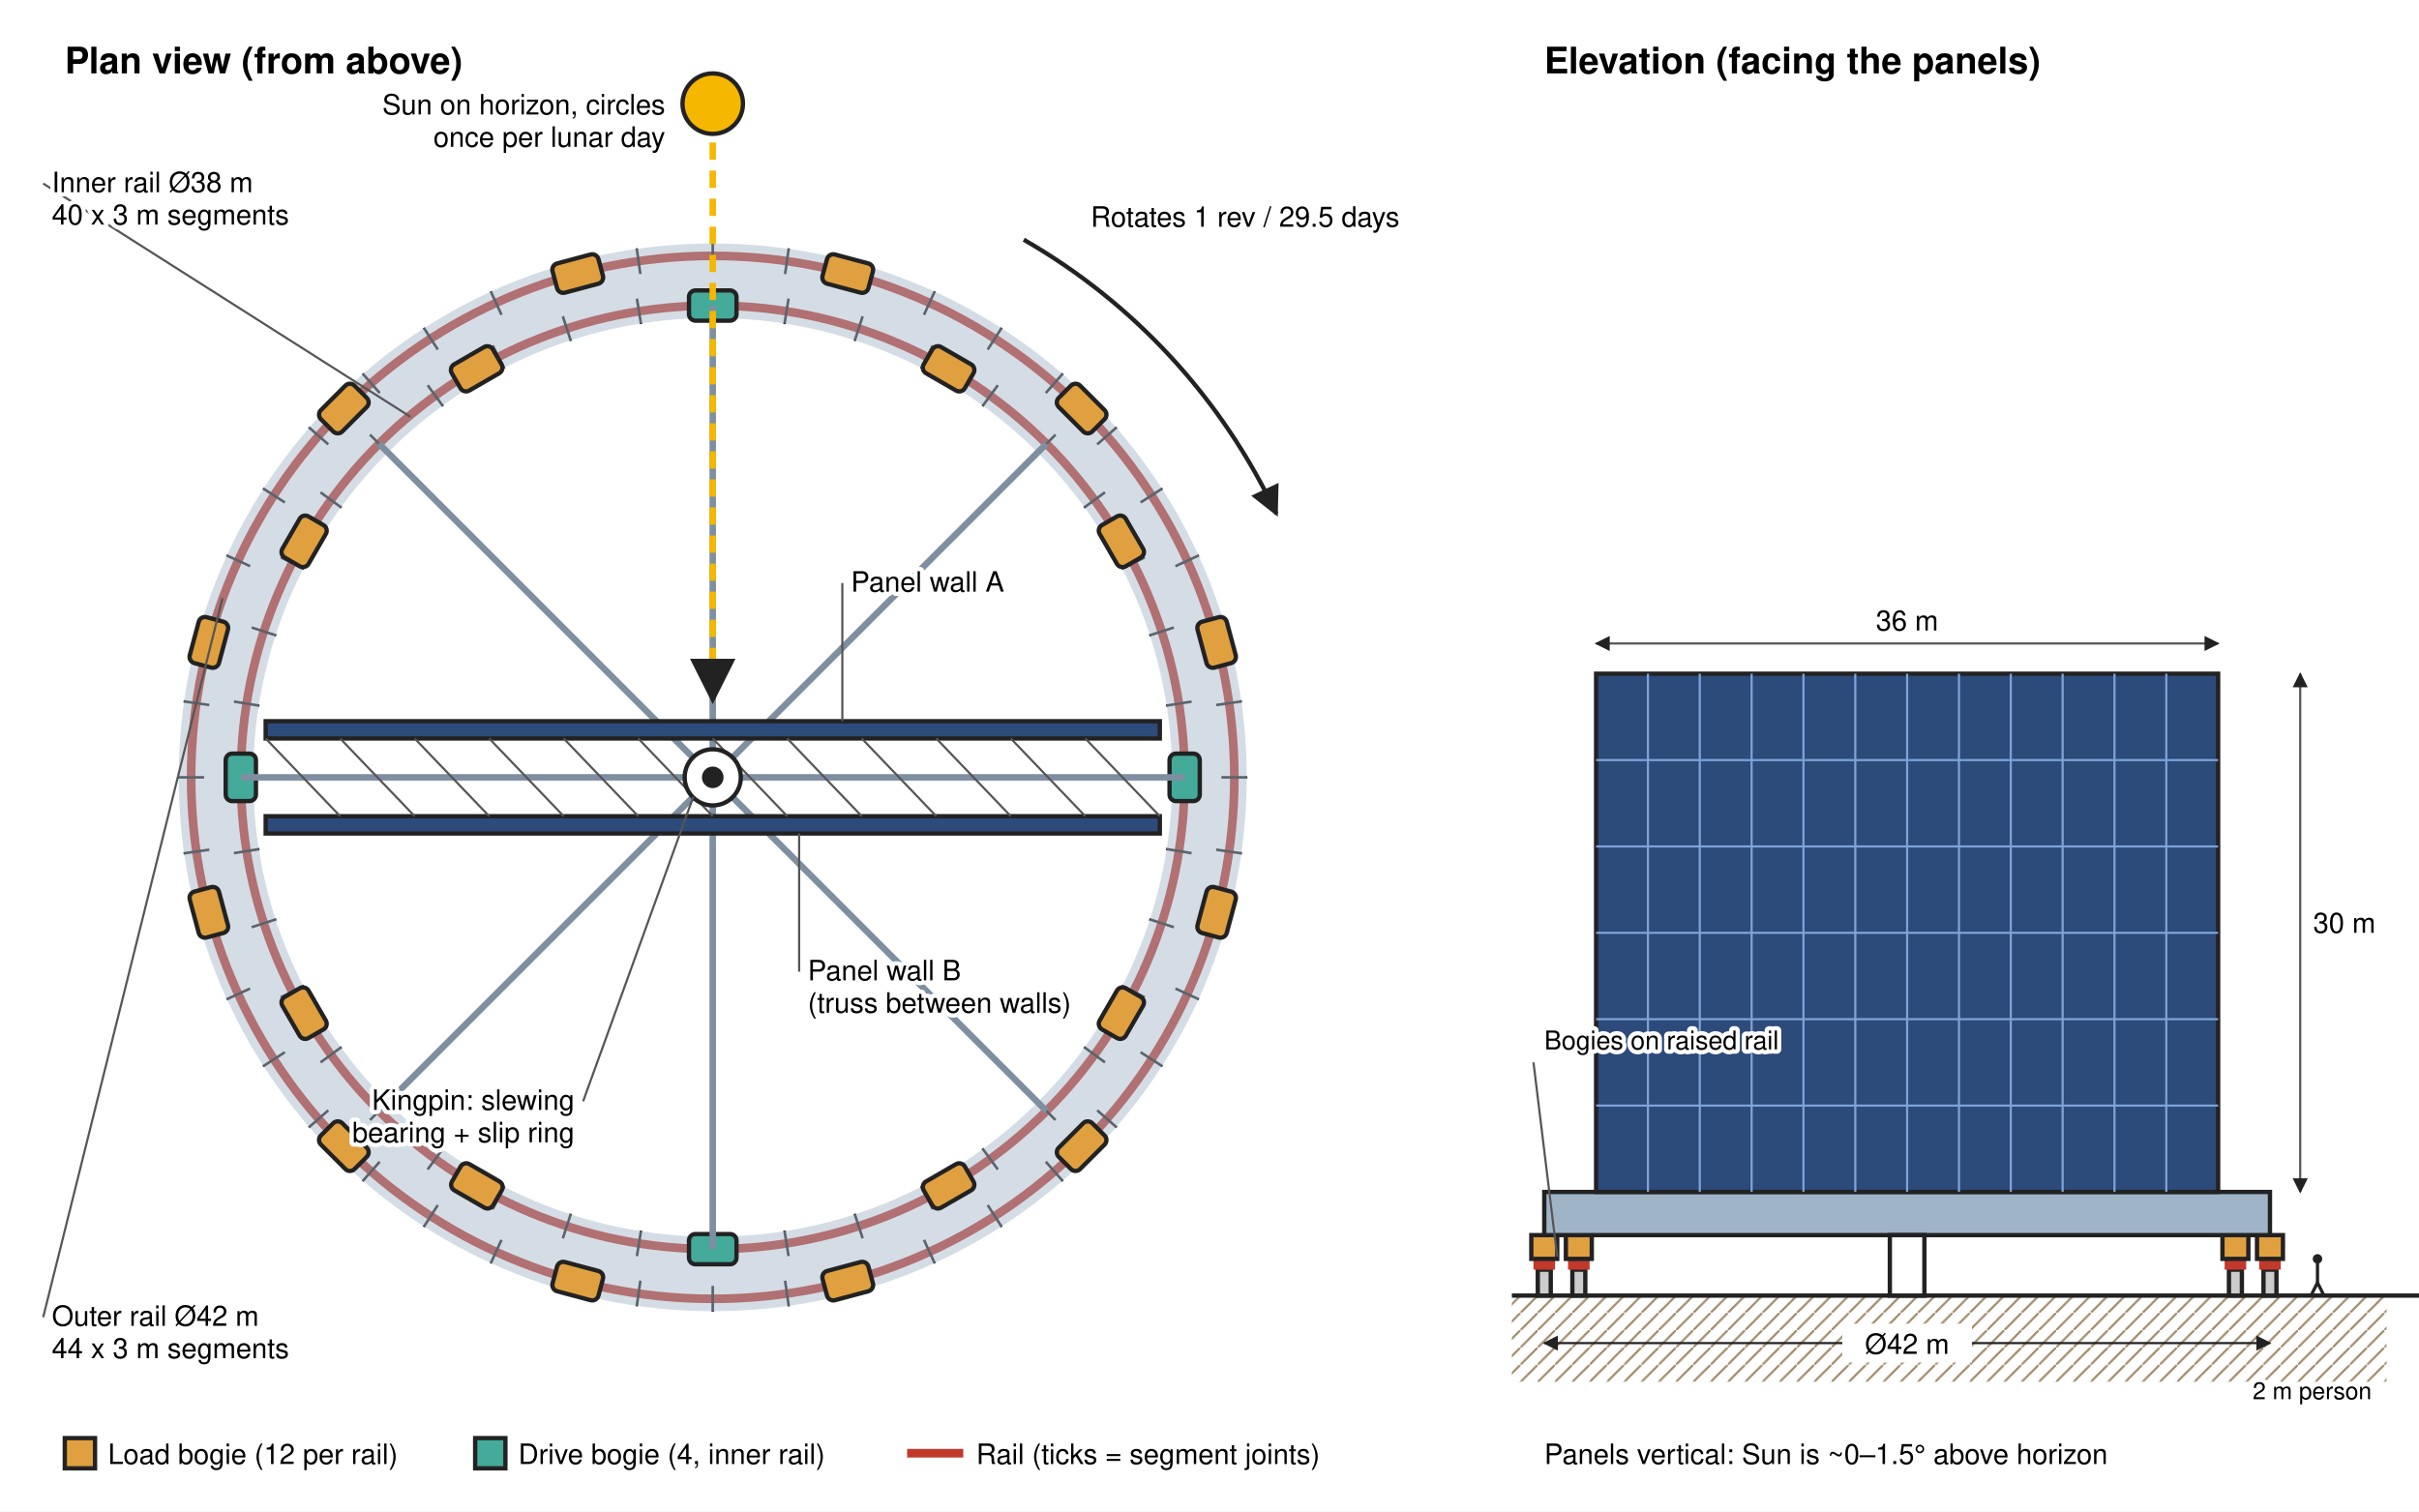
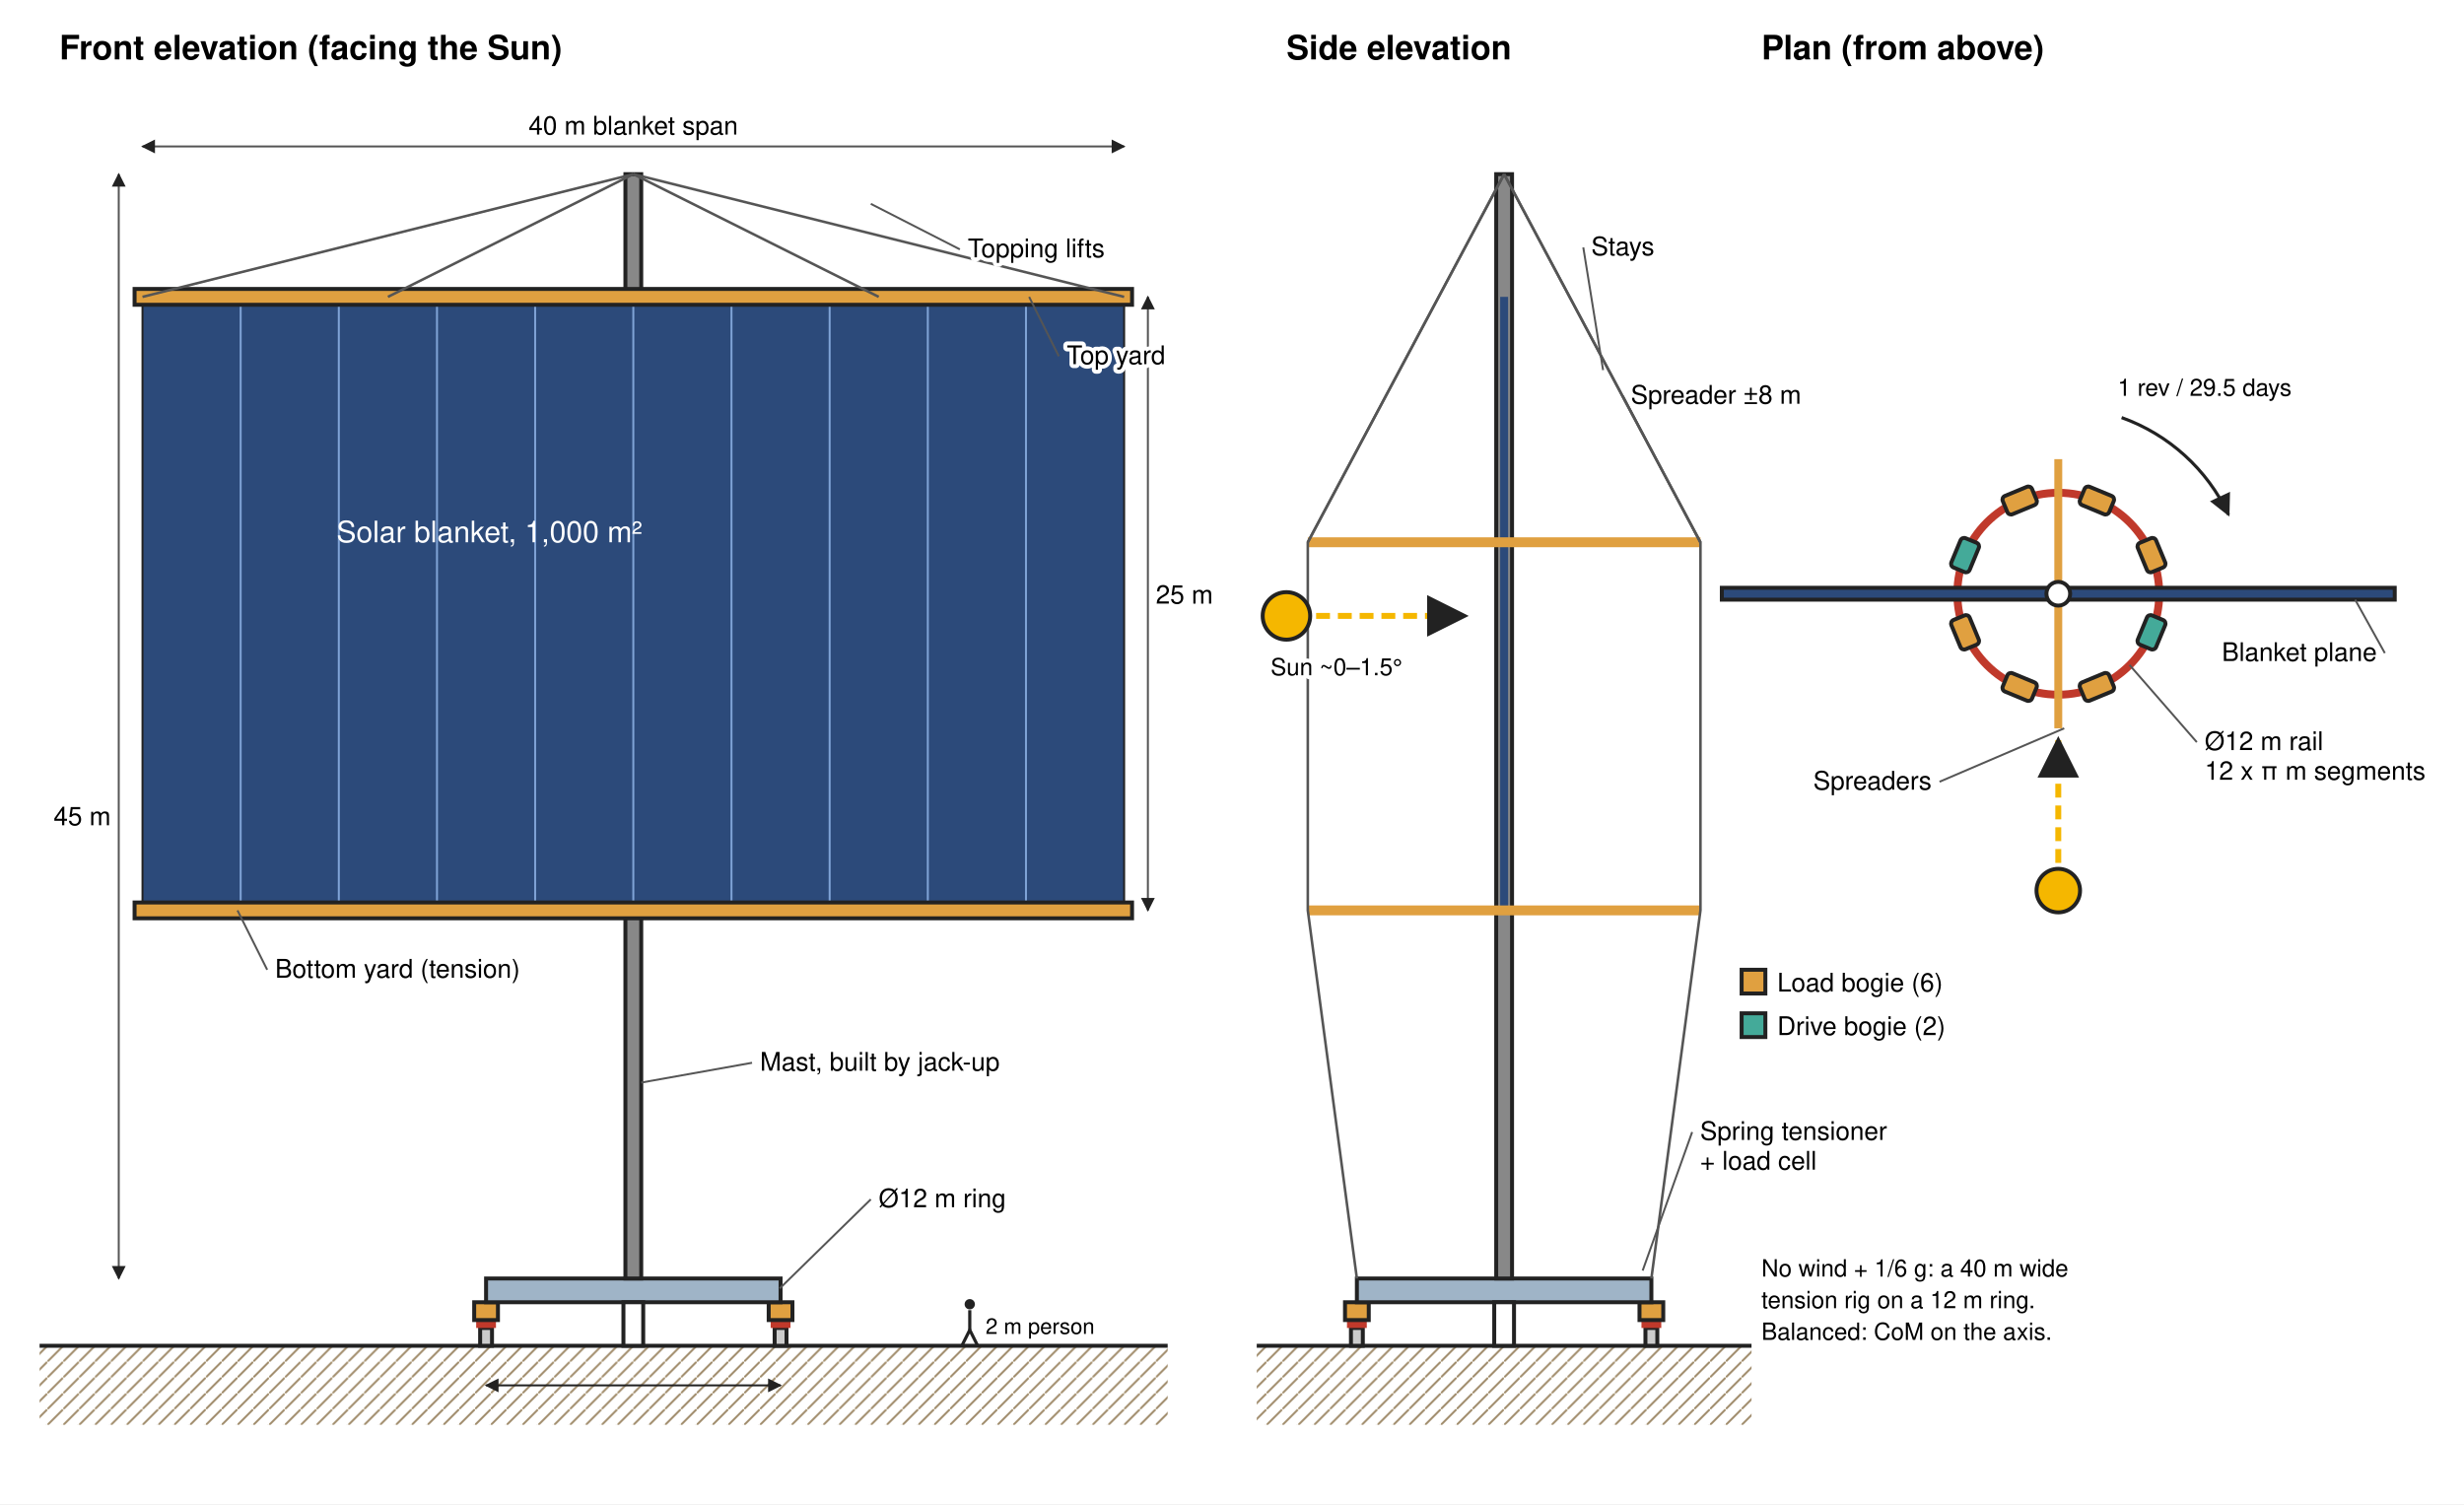
- <svg xmlns="http://www.w3.org/2000/svg" viewBox="0 0 1120 700" font-family="Helvetica, Arial, sans-serif" font-size="13">
-   <rect width="1120" height="700" fill="#fff" />
+ <svg xmlns="http://www.w3.org/2000/svg" viewBox="0 0 1245 760" font-family="Helvetica, Arial, sans-serif" font-size="13">
+   <rect width="1245" height="760" fill="#fff" />
  <defs>
    <marker id="ar" viewBox="0 0 10 10" refX="9" refY="5" markerWidth="7" markerHeight="7" orient="auto-start-reverse">
      <path d="M0 0L10 5L0 10z" fill="#222" />
    </marker>
    <pattern id="g" width="8" height="8" patternUnits="userSpaceOnUse">
      <path d="M0 8L8 0" stroke="#a08c6c" />
    </pattern>
  </defs>
-   <style>.s{stroke:#222;stroke-width:2}.l{stroke:#555;stroke-width:1;fill:none}text{paint-order:stroke;stroke:#fff;stroke-width:4px;stroke-linejoin:round}.t{font-size:17px;font-weight:bold}</style>
-   <text x="30" y="34" class="t">Plan view (from above)</text>
-   <circle cx="330" cy="360" r="218.5" fill="none" stroke="#c0392b" stroke-width="4" />
-   <line x1="542.5" y1="360.0" x2="554.5" y2="360.0" stroke="#222" stroke-width="1.2" />
-   <line x1="539.9" y1="393.2" x2="551.7" y2="395.1" stroke="#222" stroke-width="1.2" />
-   <line x1="532.1" y1="425.7" x2="543.5" y2="429.4" stroke="#222" stroke-width="1.2" />
-   <line x1="519.3" y1="456.5" x2="530.0" y2="461.9" stroke="#222" stroke-width="1.2" />
-   <line x1="501.9" y1="484.9" x2="511.6" y2="492.0" stroke="#222" stroke-width="1.2" />
-   <line x1="480.3" y1="510.3" x2="488.7" y2="518.7" stroke="#222" stroke-width="1.2" />
-   <line x1="454.9" y1="531.9" x2="462.0" y2="541.6" stroke="#222" stroke-width="1.2" />
-   <line x1="426.5" y1="549.3" x2="431.9" y2="560.0" stroke="#222" stroke-width="1.2" />
-   <line x1="395.7" y1="562.1" x2="399.4" y2="573.5" stroke="#222" stroke-width="1.2" />
-   <line x1="363.2" y1="569.9" x2="365.1" y2="581.7" stroke="#222" stroke-width="1.2" />
-   <line x1="330.0" y1="572.5" x2="330.0" y2="584.5" stroke="#222" stroke-width="1.2" />
-   <line x1="296.8" y1="569.9" x2="294.9" y2="581.7" stroke="#222" stroke-width="1.2" />
-   <line x1="264.3" y1="562.1" x2="260.6" y2="573.5" stroke="#222" stroke-width="1.2" />
-   <line x1="233.5" y1="549.3" x2="228.1" y2="560.0" stroke="#222" stroke-width="1.2" />
-   <line x1="205.1" y1="531.9" x2="198.0" y2="541.6" stroke="#222" stroke-width="1.2" />
-   <line x1="179.7" y1="510.3" x2="171.3" y2="518.7" stroke="#222" stroke-width="1.2" />
-   <line x1="158.1" y1="484.9" x2="148.4" y2="492.0" stroke="#222" stroke-width="1.2" />
-   <line x1="140.7" y1="456.5" x2="130.0" y2="461.9" stroke="#222" stroke-width="1.2" />
-   <line x1="127.9" y1="425.7" x2="116.5" y2="429.4" stroke="#222" stroke-width="1.2" />
-   <line x1="120.1" y1="393.2" x2="108.3" y2="395.1" stroke="#222" stroke-width="1.2" />
-   <line x1="117.5" y1="360.0" x2="105.5" y2="360.0" stroke="#222" stroke-width="1.2" />
-   <line x1="120.1" y1="326.8" x2="108.3" y2="324.9" stroke="#222" stroke-width="1.2" />
-   <line x1="127.9" y1="294.3" x2="116.5" y2="290.6" stroke="#222" stroke-width="1.2" />
-   <line x1="140.7" y1="263.5" x2="130.0" y2="258.1" stroke="#222" stroke-width="1.2" />
-   <line x1="158.1" y1="235.1" x2="148.4" y2="228.0" stroke="#222" stroke-width="1.2" />
-   <line x1="179.7" y1="209.7" x2="171.3" y2="201.3" stroke="#222" stroke-width="1.2" />
-   <line x1="205.1" y1="188.1" x2="198.0" y2="178.4" stroke="#222" stroke-width="1.2" />
-   <line x1="233.5" y1="170.7" x2="228.1" y2="160.0" stroke="#222" stroke-width="1.2" />
-   <line x1="264.3" y1="157.9" x2="260.6" y2="146.5" stroke="#222" stroke-width="1.2" />
-   <line x1="296.8" y1="150.1" x2="294.9" y2="138.3" stroke="#222" stroke-width="1.2" />
-   <line x1="330.0" y1="147.5" x2="330.0" y2="135.5" stroke="#222" stroke-width="1.2" />
-   <line x1="363.2" y1="150.1" x2="365.1" y2="138.3" stroke="#222" stroke-width="1.2" />
-   <line x1="395.7" y1="157.9" x2="399.4" y2="146.5" stroke="#222" stroke-width="1.2" />
-   <line x1="426.5" y1="170.7" x2="431.9" y2="160.0" stroke="#222" stroke-width="1.2" />
-   <line x1="454.9" y1="188.1" x2="462.0" y2="178.4" stroke="#222" stroke-width="1.2" />
-   <line x1="480.3" y1="209.7" x2="488.7" y2="201.3" stroke="#222" stroke-width="1.2" />
-   <line x1="501.9" y1="235.1" x2="511.6" y2="228.0" stroke="#222" stroke-width="1.2" />
-   <line x1="519.3" y1="263.5" x2="530.0" y2="258.1" stroke="#222" stroke-width="1.2" />
-   <line x1="532.1" y1="294.3" x2="543.5" y2="290.6" stroke="#222" stroke-width="1.2" />
-   <line x1="539.9" y1="326.8" x2="551.7" y2="324.9" stroke="#222" stroke-width="1.2" />
-   <circle cx="330" cy="360" r="241.5" fill="none" stroke="#c0392b" stroke-width="4" />
-   <line x1="565.5" y1="360.0" x2="577.5" y2="360.0" stroke="#222" stroke-width="1.2" />
-   <line x1="563.1" y1="393.5" x2="575.0" y2="395.2" stroke="#222" stroke-width="1.2" />
-   <line x1="556.0" y1="426.3" x2="567.5" y2="429.7" stroke="#222" stroke-width="1.2" />
-   <line x1="544.2" y1="457.8" x2="555.1" y2="462.8" stroke="#222" stroke-width="1.2" />
-   <line x1="528.1" y1="487.3" x2="538.2" y2="493.8" stroke="#222" stroke-width="1.2" />
-   <line x1="508.0" y1="514.2" x2="517.0" y2="522.1" stroke="#222" stroke-width="1.2" />
-   <line x1="484.2" y1="538.0" x2="492.1" y2="547.0" stroke="#222" stroke-width="1.2" />
-   <line x1="457.3" y1="558.1" x2="463.8" y2="568.2" stroke="#222" stroke-width="1.2" />
-   <line x1="427.8" y1="574.2" x2="432.8" y2="585.1" stroke="#222" stroke-width="1.2" />
-   <line x1="396.3" y1="586.0" x2="399.7" y2="597.5" stroke="#222" stroke-width="1.2" />
-   <line x1="363.5" y1="593.1" x2="365.2" y2="605.0" stroke="#222" stroke-width="1.2" />
-   <line x1="330.0" y1="595.5" x2="330.0" y2="607.5" stroke="#222" stroke-width="1.2" />
-   <line x1="296.5" y1="593.1" x2="294.8" y2="605.0" stroke="#222" stroke-width="1.2" />
-   <line x1="263.7" y1="586.0" x2="260.3" y2="597.5" stroke="#222" stroke-width="1.2" />
-   <line x1="232.2" y1="574.2" x2="227.2" y2="585.1" stroke="#222" stroke-width="1.2" />
-   <line x1="202.7" y1="558.1" x2="196.2" y2="568.2" stroke="#222" stroke-width="1.2" />
-   <line x1="175.8" y1="538.0" x2="167.9" y2="547.0" stroke="#222" stroke-width="1.2" />
-   <line x1="152.0" y1="514.2" x2="143.0" y2="522.1" stroke="#222" stroke-width="1.2" />
-   <line x1="131.9" y1="487.3" x2="121.8" y2="493.8" stroke="#222" stroke-width="1.2" />
-   <line x1="115.8" y1="457.8" x2="104.9" y2="462.8" stroke="#222" stroke-width="1.2" />
-   <line x1="104.0" y1="426.3" x2="92.5" y2="429.7" stroke="#222" stroke-width="1.2" />
-   <line x1="96.9" y1="393.5" x2="85.0" y2="395.2" stroke="#222" stroke-width="1.2" />
-   <line x1="94.5" y1="360.0" x2="82.5" y2="360.0" stroke="#222" stroke-width="1.2" />
-   <line x1="96.9" y1="326.5" x2="85.0" y2="324.8" stroke="#222" stroke-width="1.2" />
-   <line x1="104.0" y1="293.7" x2="92.5" y2="290.3" stroke="#222" stroke-width="1.2" />
-   <line x1="115.8" y1="262.2" x2="104.9" y2="257.2" stroke="#222" stroke-width="1.2" />
-   <line x1="131.9" y1="232.7" x2="121.8" y2="226.2" stroke="#222" stroke-width="1.2" />
-   <line x1="152.0" y1="205.8" x2="143.0" y2="197.9" stroke="#222" stroke-width="1.2" />
-   <line x1="175.8" y1="182.0" x2="167.9" y2="173.0" stroke="#222" stroke-width="1.2" />
-   <line x1="202.7" y1="161.9" x2="196.2" y2="151.8" stroke="#222" stroke-width="1.2" />
-   <line x1="232.2" y1="145.8" x2="227.2" y2="134.9" stroke="#222" stroke-width="1.2" />
-   <line x1="263.7" y1="134.0" x2="260.3" y2="122.5" stroke="#222" stroke-width="1.2" />
-   <line x1="296.5" y1="126.9" x2="294.8" y2="115.0" stroke="#222" stroke-width="1.2" />
-   <line x1="330.0" y1="124.5" x2="330.0" y2="112.5" stroke="#222" stroke-width="1.2" />
-   <line x1="363.5" y1="126.9" x2="365.2" y2="115.0" stroke="#222" stroke-width="1.2" />
-   <line x1="396.3" y1="134.0" x2="399.7" y2="122.5" stroke="#222" stroke-width="1.2" />
-   <line x1="427.8" y1="145.8" x2="432.8" y2="134.9" stroke="#222" stroke-width="1.2" />
-   <line x1="457.3" y1="161.9" x2="463.8" y2="151.8" stroke="#222" stroke-width="1.2" />
-   <line x1="484.2" y1="182.0" x2="492.1" y2="173.0" stroke="#222" stroke-width="1.2" />
-   <line x1="508.0" y1="205.8" x2="517.0" y2="197.9" stroke="#222" stroke-width="1.2" />
-   <line x1="528.1" y1="232.7" x2="538.2" y2="226.2" stroke="#222" stroke-width="1.2" />
-   <line x1="544.2" y1="262.2" x2="555.1" y2="257.2" stroke="#222" stroke-width="1.2" />
-   <line x1="556.0" y1="293.7" x2="567.5" y2="290.3" stroke="#222" stroke-width="1.2" />
-   <line x1="563.1" y1="326.5" x2="575.0" y2="324.8" stroke="#222" stroke-width="1.2" />
-   <circle cx="330" cy="360" r="230.0" fill="none" stroke="#9fb4c7" stroke-width="34.5" opacity="0.45" />
-   <rect x="-7" y="-11" width="14" height="22" rx="3" fill="#4a9" class="s" transform="translate(548.5,360.0) rotate(0)" />
-   <rect x="-7" y="-11" width="14" height="22" rx="3" fill="#e0a040" class="s" transform="translate(519.2,469.2) rotate(30)" />
-   <rect x="-7" y="-11" width="14" height="22" rx="3" fill="#e0a040" class="s" transform="translate(439.2,549.2) rotate(60)" />
-   <rect x="-7" y="-11" width="14" height="22" rx="3" fill="#4a9" class="s" transform="translate(330.0,578.5) rotate(90)" />
-   <rect x="-7" y="-11" width="14" height="22" rx="3" fill="#e0a040" class="s" transform="translate(220.8,549.2) rotate(120)" />
-   <rect x="-7" y="-11" width="14" height="22" rx="3" fill="#e0a040" class="s" transform="translate(140.8,469.2) rotate(150)" />
-   <rect x="-7" y="-11" width="14" height="22" rx="3" fill="#4a9" class="s" transform="translate(111.5,360.0) rotate(180)" />
-   <rect x="-7" y="-11" width="14" height="22" rx="3" fill="#e0a040" class="s" transform="translate(140.8,250.7) rotate(210)" />
-   <rect x="-7" y="-11" width="14" height="22" rx="3" fill="#e0a040" class="s" transform="translate(220.7,170.8) rotate(240)" />
-   <rect x="-7" y="-11" width="14" height="22" rx="3" fill="#4a9" class="s" transform="translate(330.0,141.5) rotate(270)" />
-   <rect x="-7" y="-11" width="14" height="22" rx="3" fill="#e0a040" class="s" transform="translate(439.2,170.8) rotate(300)" />
-   <rect x="-7" y="-11" width="14" height="22" rx="3" fill="#e0a040" class="s" transform="translate(519.2,250.7) rotate(330)" />
-   <rect x="-7" y="-11" width="14" height="22" rx="3" fill="#e0a040" class="s" transform="translate(563.3,422.5) rotate(15)" />
-   <rect x="-7" y="-11" width="14" height="22" rx="3" fill="#e0a040" class="s" transform="translate(500.8,530.8) rotate(45)" />
-   <rect x="-7" y="-11" width="14" height="22" rx="3" fill="#e0a040" class="s" transform="translate(392.5,593.3) rotate(75)" />
-   <rect x="-7" y="-11" width="14" height="22" rx="3" fill="#e0a040" class="s" transform="translate(267.5,593.3) rotate(105)" />
-   <rect x="-7" y="-11" width="14" height="22" rx="3" fill="#e0a040" class="s" transform="translate(159.2,530.8) rotate(135)" />
-   <rect x="-7" y="-11" width="14" height="22" rx="3" fill="#e0a040" class="s" transform="translate(96.7,422.5) rotate(165)" />
-   <rect x="-7" y="-11" width="14" height="22" rx="3" fill="#e0a040" class="s" transform="translate(96.7,297.5) rotate(195)" />
-   <rect x="-7" y="-11" width="14" height="22" rx="3" fill="#e0a040" class="s" transform="translate(159.2,189.2) rotate(225)" />
-   <rect x="-7" y="-11" width="14" height="22" rx="3" fill="#e0a040" class="s" transform="translate(267.5,126.7) rotate(255)" />
-   <rect x="-7" y="-11" width="14" height="22" rx="3" fill="#e0a040" class="s" transform="translate(392.5,126.7) rotate(285)" />
-   <rect x="-7" y="-11" width="14" height="22" rx="3" fill="#e0a040" class="s" transform="translate(500.8,189.2) rotate(315)" />
-   <rect x="-7" y="-11" width="14" height="22" rx="3" fill="#e0a040" class="s" transform="translate(563.3,297.5) rotate(345)" />
-   <line x1="330" y1="360" x2="548.5" y2="360.0" stroke="#7d8fa0" stroke-width="3" />
-   <line x1="330" y1="360" x2="484.5" y2="514.5" stroke="#7d8fa0" stroke-width="3" />
-   <line x1="330" y1="360" x2="330.0" y2="578.5" stroke="#7d8fa0" stroke-width="3" />
-   <line x1="330" y1="360" x2="175.5" y2="514.5" stroke="#7d8fa0" stroke-width="3" />
-   <line x1="330" y1="360" x2="111.5" y2="360.0" stroke="#7d8fa0" stroke-width="3" />
-   <line x1="330" y1="360" x2="175.5" y2="205.5" stroke="#7d8fa0" stroke-width="3" />
-   <line x1="330" y1="360" x2="330.0" y2="141.5" stroke="#7d8fa0" stroke-width="3" />
-   <line x1="330" y1="360" x2="484.5" y2="205.5" stroke="#7d8fa0" stroke-width="3" />
-   <rect x="123.0" y="334" width="414.0" height="8" fill="#2c4a7a" class="s" />
-   <rect x="123.0" y="378" width="414.0" height="8" fill="#2c4a7a" class="s" />
-   <line x1="123.0" y1="342" x2="157.5" y2="378" stroke="#555" />
-   <line x1="157.5" y1="342" x2="192.0" y2="378" stroke="#555" />
-   <line x1="192.0" y1="342" x2="226.5" y2="378" stroke="#555" />
-   <line x1="226.5" y1="342" x2="261.0" y2="378" stroke="#555" />
-   <line x1="261.0" y1="342" x2="295.5" y2="378" stroke="#555" />
-   <line x1="295.5" y1="342" x2="330.0" y2="378" stroke="#555" />
-   <line x1="330.0" y1="342" x2="364.5" y2="378" stroke="#555" />
-   <line x1="364.5" y1="342" x2="399.0" y2="378" stroke="#555" />
-   <line x1="399.0" y1="342" x2="433.5" y2="378" stroke="#555" />
-   <line x1="433.5" y1="342" x2="468.0" y2="378" stroke="#555" />
-   <line x1="468.0" y1="342" x2="502.5" y2="378" stroke="#555" />
-   <line x1="502.5" y1="342" x2="537.0" y2="378" stroke="#555" />
-   <circle cx="330" cy="360" r="13" fill="#fff" class="s" />
-   <circle cx="330" cy="360" r="5" fill="#222" />
-   <path d="M474 111 A287.5 287.5 0 0 1 591 238" fill="none" stroke="#222" stroke-width="2" marker-end="url(#ar)" />
-   <text x="505" y="105">Rotates 1 rev / 29.5 days</text>
-   <circle cx="330" cy="48" r="14" fill="#f5b700" class="s" />
-   <line x1="330" y1="66" x2="330" y2="324" stroke="#f5b700" stroke-width="3" stroke-dasharray="8 5" marker-end="url(#ar)" />
-   <text x="308" y="53" text-anchor="end">Sun on horizon, circles</text>
-   <text x="308" y="68" text-anchor="end">once per lunar day</text>
-   <path d="M390 334L390 270" class="l" />
-   <text x="394" y="274" text-anchor="start">Panel wall A</text>
-   <path d="M370 386L370 450" class="l" />
-   <text x="374" y="454" text-anchor="start">Panel wall B</text>
-   <text x="374" y="469" text-anchor="start">(truss between walls)</text>
-   <path d="M321 369L270 510" class="l" />
-   <text x="266" y="514" text-anchor="end">Kingpin: slewing</text>
-   <text x="266" y="529" text-anchor="end">bearing + slip ring</text>
-   <path d="M103 277L20 610" class="l" />
-   <text x="24" y="614" text-anchor="start">Outer rail Ø42 m</text>
-   <text x="24" y="629" text-anchor="start">44 x 3 m segments</text>
-   <path d="M190 193L20 85" class="l" />
-   <text x="24" y="89" text-anchor="start">Inner rail Ø38 m</text>
-   <text x="24" y="104" text-anchor="start">40 x 3 m segments</text>
-   <rect x="30" y="666" width="14" height="14" fill="#e0a040" class="s" />
-   <text x="50" y="678">Load bogie (12 per rail)</text>
-   <rect x="220" y="666" width="14" height="14" fill="#4a9" class="s" />
-   <text x="240" y="678">Drive bogie (4, inner rail)</text>
-   <line x1="420" y1="673" x2="446" y2="673" stroke="#c0392b" stroke-width="4" />
-   <text x="452" y="678">Rail (ticks = segment joints)</text>
-   <text x="715" y="34" class="t">Elevation (facing the panels)</text>
-   <rect x="700" y="600" width="405" height="40" fill="url(#g)" />
-   <line x1="700" y1="600" x2="1120" y2="600" class="s" />
-   <rect x="712" y="588" width="6" height="12" fill="#ccc" class="s" />
-   <rect x="710" y="583" width="10" height="5" fill="#c0392b" />
-   <rect x="709" y="572" width="12" height="11" fill="#e0a040" class="s" />
-   <rect x="728" y="588" width="6" height="12" fill="#ccc" class="s" />
-   <rect x="726" y="583" width="10" height="5" fill="#c0392b" />
-   <rect x="725" y="572" width="12" height="11" fill="#e0a040" class="s" />
-   <rect x="1032" y="588" width="6" height="12" fill="#ccc" class="s" />
-   <rect x="1030" y="583" width="10" height="5" fill="#c0392b" />
-   <rect x="1029" y="572" width="12" height="11" fill="#e0a040" class="s" />
-   <rect x="1048" y="588" width="6" height="12" fill="#ccc" class="s" />
-   <rect x="1046" y="583" width="10" height="5" fill="#c0392b" />
-   <rect x="1045" y="572" width="12" height="11" fill="#e0a040" class="s" />
-   <rect x="715" y="552" width="336" height="20" fill="#9fb4c7" class="s" />
-   <rect x="875" y="572" width="16" height="28" fill="#fff" class="s" />
-   <rect x="739" y="312" width="288" height="240" fill="#2c4a7a" class="s" />
-   <line x1="739" y1="352" x2="1027" y2="352" stroke="#7fa3d6" />
-   <line x1="739" y1="392" x2="1027" y2="392" stroke="#7fa3d6" />
-   <line x1="739" y1="432" x2="1027" y2="432" stroke="#7fa3d6" />
-   <line x1="739" y1="472" x2="1027" y2="472" stroke="#7fa3d6" />
-   <line x1="739" y1="512" x2="1027" y2="512" stroke="#7fa3d6" />
-   <line x1="763" y1="312" x2="763" y2="552" stroke="#7fa3d6" />
-   <line x1="787" y1="312" x2="787" y2="552" stroke="#7fa3d6" />
-   <line x1="811" y1="312" x2="811" y2="552" stroke="#7fa3d6" />
-   <line x1="835" y1="312" x2="835" y2="552" stroke="#7fa3d6" />
-   <line x1="859" y1="312" x2="859" y2="552" stroke="#7fa3d6" />
-   <line x1="883" y1="312" x2="883" y2="552" stroke="#7fa3d6" />
-   <line x1="907" y1="312" x2="907" y2="552" stroke="#7fa3d6" />
-   <line x1="931" y1="312" x2="931" y2="552" stroke="#7fa3d6" />
-   <line x1="955" y1="312" x2="955" y2="552" stroke="#7fa3d6" />
-   <line x1="979" y1="312" x2="979" y2="552" stroke="#7fa3d6" />
-   <line x1="1003" y1="312" x2="1003" y2="552" stroke="#7fa3d6" />
-   <path d="M739 298H1027" class="l" marker-start="url(#ar)" marker-end="url(#ar)" />
-   <text x="883" y="292" text-anchor="middle">36 m</text>
-   <path d="M1065 312V552" class="l" marker-start="url(#ar)" marker-end="url(#ar)" />
-   <text x="1071" y="432.0">30 m</text>
-   <path d="M715 622H1051" stroke="#222" marker-start="url(#ar)" marker-end="url(#ar)" />
-   <rect x="853" y="613" width="60" height="18" fill="#fff" />
-   <text x="883" y="627" text-anchor="middle">Ø42 m</text>
-   <circle cx="1073" cy="583" r="2.2" fill="#222" />
-   <line x1="1073" y1="585" x2="1073" y2="594" stroke="#222" stroke-width="1.5" />
-   <path d="M1070 600L1073 594L1076 600" stroke="#222" fill="none" stroke-width="1.5" />
-   <text x="1043" y="648" font-size="11">2 m person</text>
-   <path d="M721 582L710 492" class="l" />
-   <text x="715" y="486" font-size="12">Bogies on raised rail</text>
-   <text x="715" y="678">Panels vertical: Sun is ~0–1.5° above horizon</text>
+   <style>.s{stroke:#222;stroke-width:2}.l{stroke:#555;stroke-width:1;fill:none}.c{stroke:#555;stroke-width:1.3}text{paint-order:stroke;stroke:#fff;stroke-width:4px;stroke-linejoin:round}.t{font-size:17px;font-weight:bold}</style>
+   <text x="30" y="30" class="t">Front elevation (facing the Sun)</text>
+   <rect x="20" y="680" width="570" height="40" fill="url(#g)" />
+   <line x1="20" y1="680" x2="590" y2="680" class="s" />
+   <rect x="242.6" y="671" width="6" height="9" fill="#ccc" class="s" />
+   <rect x="240.6" y="667" width="10" height="4" fill="#c0392b" />
+   <rect x="239.6" y="658" width="12" height="9" fill="#e0a040" class="s" />
+   <rect x="391.4" y="671" width="6" height="9" fill="#ccc" class="s" />
+   <rect x="389.4" y="667" width="10" height="4" fill="#c0392b" />
+   <rect x="388.4" y="658" width="12" height="9" fill="#e0a040" class="s" />
+   <rect x="245.6" y="646" width="148.8" height="12" fill="#9fb4c7" class="s" />
+   <rect x="315" y="658" width="10" height="22" fill="#fff" class="s" />
+   <rect x="316" y="88.0" width="8" height="558.0" fill="#888" class="s" />
+   <rect x="72.0" y="150.0" width="496.0" height="310.0" fill="#2c4a7a" stroke="#222" />
+   <line x1="121.6" y1="150.0" x2="121.6" y2="460.0" stroke="#7fa3d6" />
+   <line x1="171.2" y1="150.0" x2="171.2" y2="460.0" stroke="#7fa3d6" />
+   <line x1="220.8" y1="150.0" x2="220.8" y2="460.0" stroke="#7fa3d6" />
+   <line x1="270.4" y1="150.0" x2="270.4" y2="460.0" stroke="#7fa3d6" />
+   <line x1="320.0" y1="150.0" x2="320.0" y2="460.0" stroke="#7fa3d6" />
+   <line x1="369.6" y1="150.0" x2="369.6" y2="460.0" stroke="#7fa3d6" />
+   <line x1="419.2" y1="150.0" x2="419.2" y2="460.0" stroke="#7fa3d6" />
+   <line x1="468.8" y1="150.0" x2="468.8" y2="460.0" stroke="#7fa3d6" />
+   <line x1="518.4" y1="150.0" x2="518.4" y2="460.0" stroke="#7fa3d6" />
+   <rect x="68.0" y="146.0" width="504.0" height="8" fill="#e0a040" class="s" />
+   <rect x="68.0" y="456.0" width="504.0" height="8" fill="#e0a040" class="s" />
+   <line x1="320" y1="88.0" x2="196.0" y2="150.0" class="c" />
+   <line x1="320" y1="88.0" x2="72.0" y2="150.0" class="c" />
+   <line x1="320" y1="88.0" x2="444.0" y2="150.0" class="c" />
+   <line x1="320" y1="88.0" x2="568.0" y2="150.0" class="c" />
+   <path d="M72.0 74.0H568.0" class="l" marker-start="url(#ar)" marker-end="url(#ar)" />
+   <text x="320" y="68.0" text-anchor="middle">40 m blanket span</text>
+   <path d="M580.0 150.0V460.0" class="l" marker-start="url(#ar)" marker-end="url(#ar)" />
+   <text x="584.0" y="305.0" text-anchor="start">25 m</text>
+   <path d="M60.0 88.0V646" class="l" marker-start="url(#ar)" marker-end="url(#ar)" />
+   <text x="56.0" y="417.0" text-anchor="end">45 m</text>
+   <path d="M440 103L485 126" class="l" />
+   <text x="489" y="130" text-anchor="start">Topping lifts</text>
+   <path d="M520 150L535 180" class="l" />
+   <text x="539" y="184" text-anchor="start">Top yard</text>
+   <text x="170" y="274.0" fill="#fff" style="stroke:none" font-size="15">Solar blanket, 1,000 m²</text>
+   <path d="M120 460L135 490" class="l" />
+   <text x="139" y="494" text-anchor="start">Bottom yard (tension)</text>
+   <path d="M324 547L380 537" class="l" />
+   <text x="384" y="541" text-anchor="start">Mast, built by jack-up</text>
+   <path d="M394 651L440 606" class="l" />
+   <text x="444" y="610" text-anchor="start">Ø12 m ring</text>
+   <path d="M245.6 700H394.4" stroke="#222" marker-start="url(#ar)" marker-end="url(#ar)" />
+   <circle cx="490" cy="659" r="2.6" fill="#222" />
+   <line x1="490" y1="662" x2="490" y2="672" stroke="#222" stroke-width="1.6" />
+   <path d="M486 680L490 672L494 680" stroke="#222" fill="none" stroke-width="1.6" />
+   <text x="498" y="674" font-size="11">2 m person</text>
+   <text x="650" y="30" class="t">Side elevation</text>
+   <rect x="635" y="680" width="250" height="40" fill="url(#g)" />
+   <line x1="635" y1="680" x2="885" y2="680" class="s" />
+   <rect x="682.6" y="671" width="6" height="9" fill="#ccc" class="s" />
+   <rect x="680.6" y="667" width="10" height="4" fill="#c0392b" />
+   <rect x="679.6" y="658" width="12" height="9" fill="#e0a040" class="s" />
+   <rect x="831.4" y="671" width="6" height="9" fill="#ccc" class="s" />
+   <rect x="829.4" y="667" width="10" height="4" fill="#c0392b" />
+   <rect x="828.4" y="658" width="12" height="9" fill="#e0a040" class="s" />
+   <rect x="685.6" y="646" width="148.8" height="12" fill="#9fb4c7" class="s" />
+   <rect x="755" y="658" width="10" height="22" fill="#fff" class="s" />
+   <rect x="756" y="88.0" width="8" height="558.0" fill="#888" class="s" />
+   <rect x="758" y="150.0" width="4" height="310.0" fill="#2c4a7a" />
+   <line x1="660.8" y1="460.0" x2="859.2" y2="460.0" stroke="#e0a040" stroke-width="5" />
+   <line x1="660.8" y1="274.0" x2="859.2" y2="274.0" stroke="#e0a040" stroke-width="5" />
+   <polyline points="760,88.0 660.8,274.0 660.8,460.0 685.6,646" fill="none" class="c" />
+   <line x1="760" y1="88.0" x2="660.8" y2="274.0" class="c" />
+   <polyline points="760,88.0 859.2,274.0 859.2,460.0 834.4,646" fill="none" class="c" />
+   <line x1="760" y1="88.0" x2="859.2" y2="274.0" class="c" />
+   <path d="M859 274L820 200" class="l" />
+   <text x="824" y="204" text-anchor="start">Spreader ±8 m</text>
+   <path d="M810 187L800 125" class="l" />
+   <text x="804" y="129" text-anchor="start">Stays</text>
+   <path d="M830 642L855 572" class="l" />
+   <text x="859" y="576" text-anchor="start">Spring tensioner</text>
+   <text x="859" y="591" text-anchor="start">+ load cell</text>
+   <circle cx="650" cy="311.2" r="12" fill="#f5b700" class="s" />
+   <path d="M665 311.2H740" stroke="#f5b700" stroke-width="3" stroke-dasharray="7 4" marker-end="url(#ar)" />
+   <text x="642" y="341.2" font-size="12">Sun ~0–1.5°</text>
+   <text x="890" y="30" class="t">Plan (from above)</text>
+   <circle cx="1040" cy="300" r="51.0" fill="none" stroke="#c0392b" stroke-width="4" />
+   <line x1="1086.0" y1="300.0" x2="1096.0" y2="300.0" stroke="#222" />
+   <line x1="1079.8" y1="323.0" x2="1088.5" y2="328.0" stroke="#222" />
+   <line x1="1063.0" y1="339.8" x2="1068.0" y2="348.5" stroke="#222" />
+   <line x1="1040.0" y1="346.0" x2="1040.0" y2="356.0" stroke="#222" />
+   <line x1="1017.0" y1="339.8" x2="1012.0" y2="348.5" stroke="#222" />
+   <line x1="1000.2" y1="323.0" x2="991.5" y2="328.0" stroke="#222" />
+   <line x1="994.0" y1="300.0" x2="984.0" y2="300.0" stroke="#222" />
+   <line x1="1000.2" y1="277.0" x2="991.5" y2="272.0" stroke="#222" />
+   <line x1="1017.0" y1="260.2" x2="1012.0" y2="251.5" stroke="#222" />
+   <line x1="1040.0" y1="254.0" x2="1040.0" y2="244.0" stroke="#222" />
+   <line x1="1063.0" y1="260.2" x2="1068.0" y2="251.5" stroke="#222" />
+   <line x1="1079.8" y1="277.0" x2="1088.5" y2="272.0" stroke="#222" />
+   <rect x="-5" y="-8" width="10" height="16" rx="2" fill="#4a9" class="s" transform="translate(1087.1,319.5) rotate(22.5)" />
+   <rect x="-5" y="-8" width="10" height="16" rx="2" fill="#e0a040" class="s" transform="translate(1059.5,347.1) rotate(67.5)" />
+   <rect x="-5" y="-8" width="10" height="16" rx="2" fill="#e0a040" class="s" transform="translate(1020.5,347.1) rotate(112.5)" />
+   <rect x="-5" y="-8" width="10" height="16" rx="2" fill="#e0a040" class="s" transform="translate(992.9,319.5) rotate(157.5)" />
+   <rect x="-5" y="-8" width="10" height="16" rx="2" fill="#4a9" class="s" transform="translate(992.9,280.5) rotate(202.5)" />
+   <rect x="-5" y="-8" width="10" height="16" rx="2" fill="#e0a040" class="s" transform="translate(1020.5,252.9) rotate(247.5)" />
+   <rect x="-5" y="-8" width="10" height="16" rx="2" fill="#e0a040" class="s" transform="translate(1059.5,252.9) rotate(292.5)" />
+   <rect x="-5" y="-8" width="10" height="16" rx="2" fill="#e0a040" class="s" transform="translate(1087.1,280.5) rotate(337.5)" />
+   <rect x="870.0" y="297" width="340.0" height="6" fill="#2c4a7a" class="s" />
+   <line x1="1040" y1="232.0" x2="1040" y2="368.0" stroke="#e0a040" stroke-width="4" />
+   <circle cx="1040" cy="300" r="6" fill="#fff" class="s" />
+   <circle cx="1040" cy="450" r="11" fill="#f5b700" class="s" />
+   <path d="M1040 436V374.0" stroke="#f5b700" stroke-width="3" stroke-dasharray="7 4" marker-end="url(#ar)" />
+   <path d="M1072 211 A95 95 0 0 1 1126 260" fill="none" stroke="#222" stroke-width="1.6" marker-end="url(#ar)" />
+   <text x="1070" y="200" font-size="12">1 rev / 29.5 days</text>
+   <path d="M1190 303L1205 330" class="l" />
+   <text x="1201" y="334" text-anchor="end">Blanket plane</text>
+   <path d="M1076 336L1110 375" class="l" />
+   <text x="1114" y="379" text-anchor="start">Ø12 m rail</text>
+   <text x="1114" y="394" text-anchor="start">12 x π m segments</text>
+   <path d="M1043 368L980 395" class="l" />
+   <text x="976" y="399" text-anchor="end">Spreaders</text>
+   <rect x="880" y="490" width="12" height="12" fill="#e0a040" class="s" />
+   <text x="898" y="501">Load bogie (6)</text>
+   <rect x="880" y="512" width="12" height="12" fill="#4a9" class="s" />
+   <text x="898" y="523">Drive bogie (2)</text>
+   <text x="890" y="645" font-size="12">No wind + 1/6 g: a 40 m wide</text>
+   <text x="890" y="661" font-size="12">tension rig on a 12 m ring.</text>
+   <text x="890" y="677" font-size="12">Balanced: CoM on the axis.</text>
</svg>
